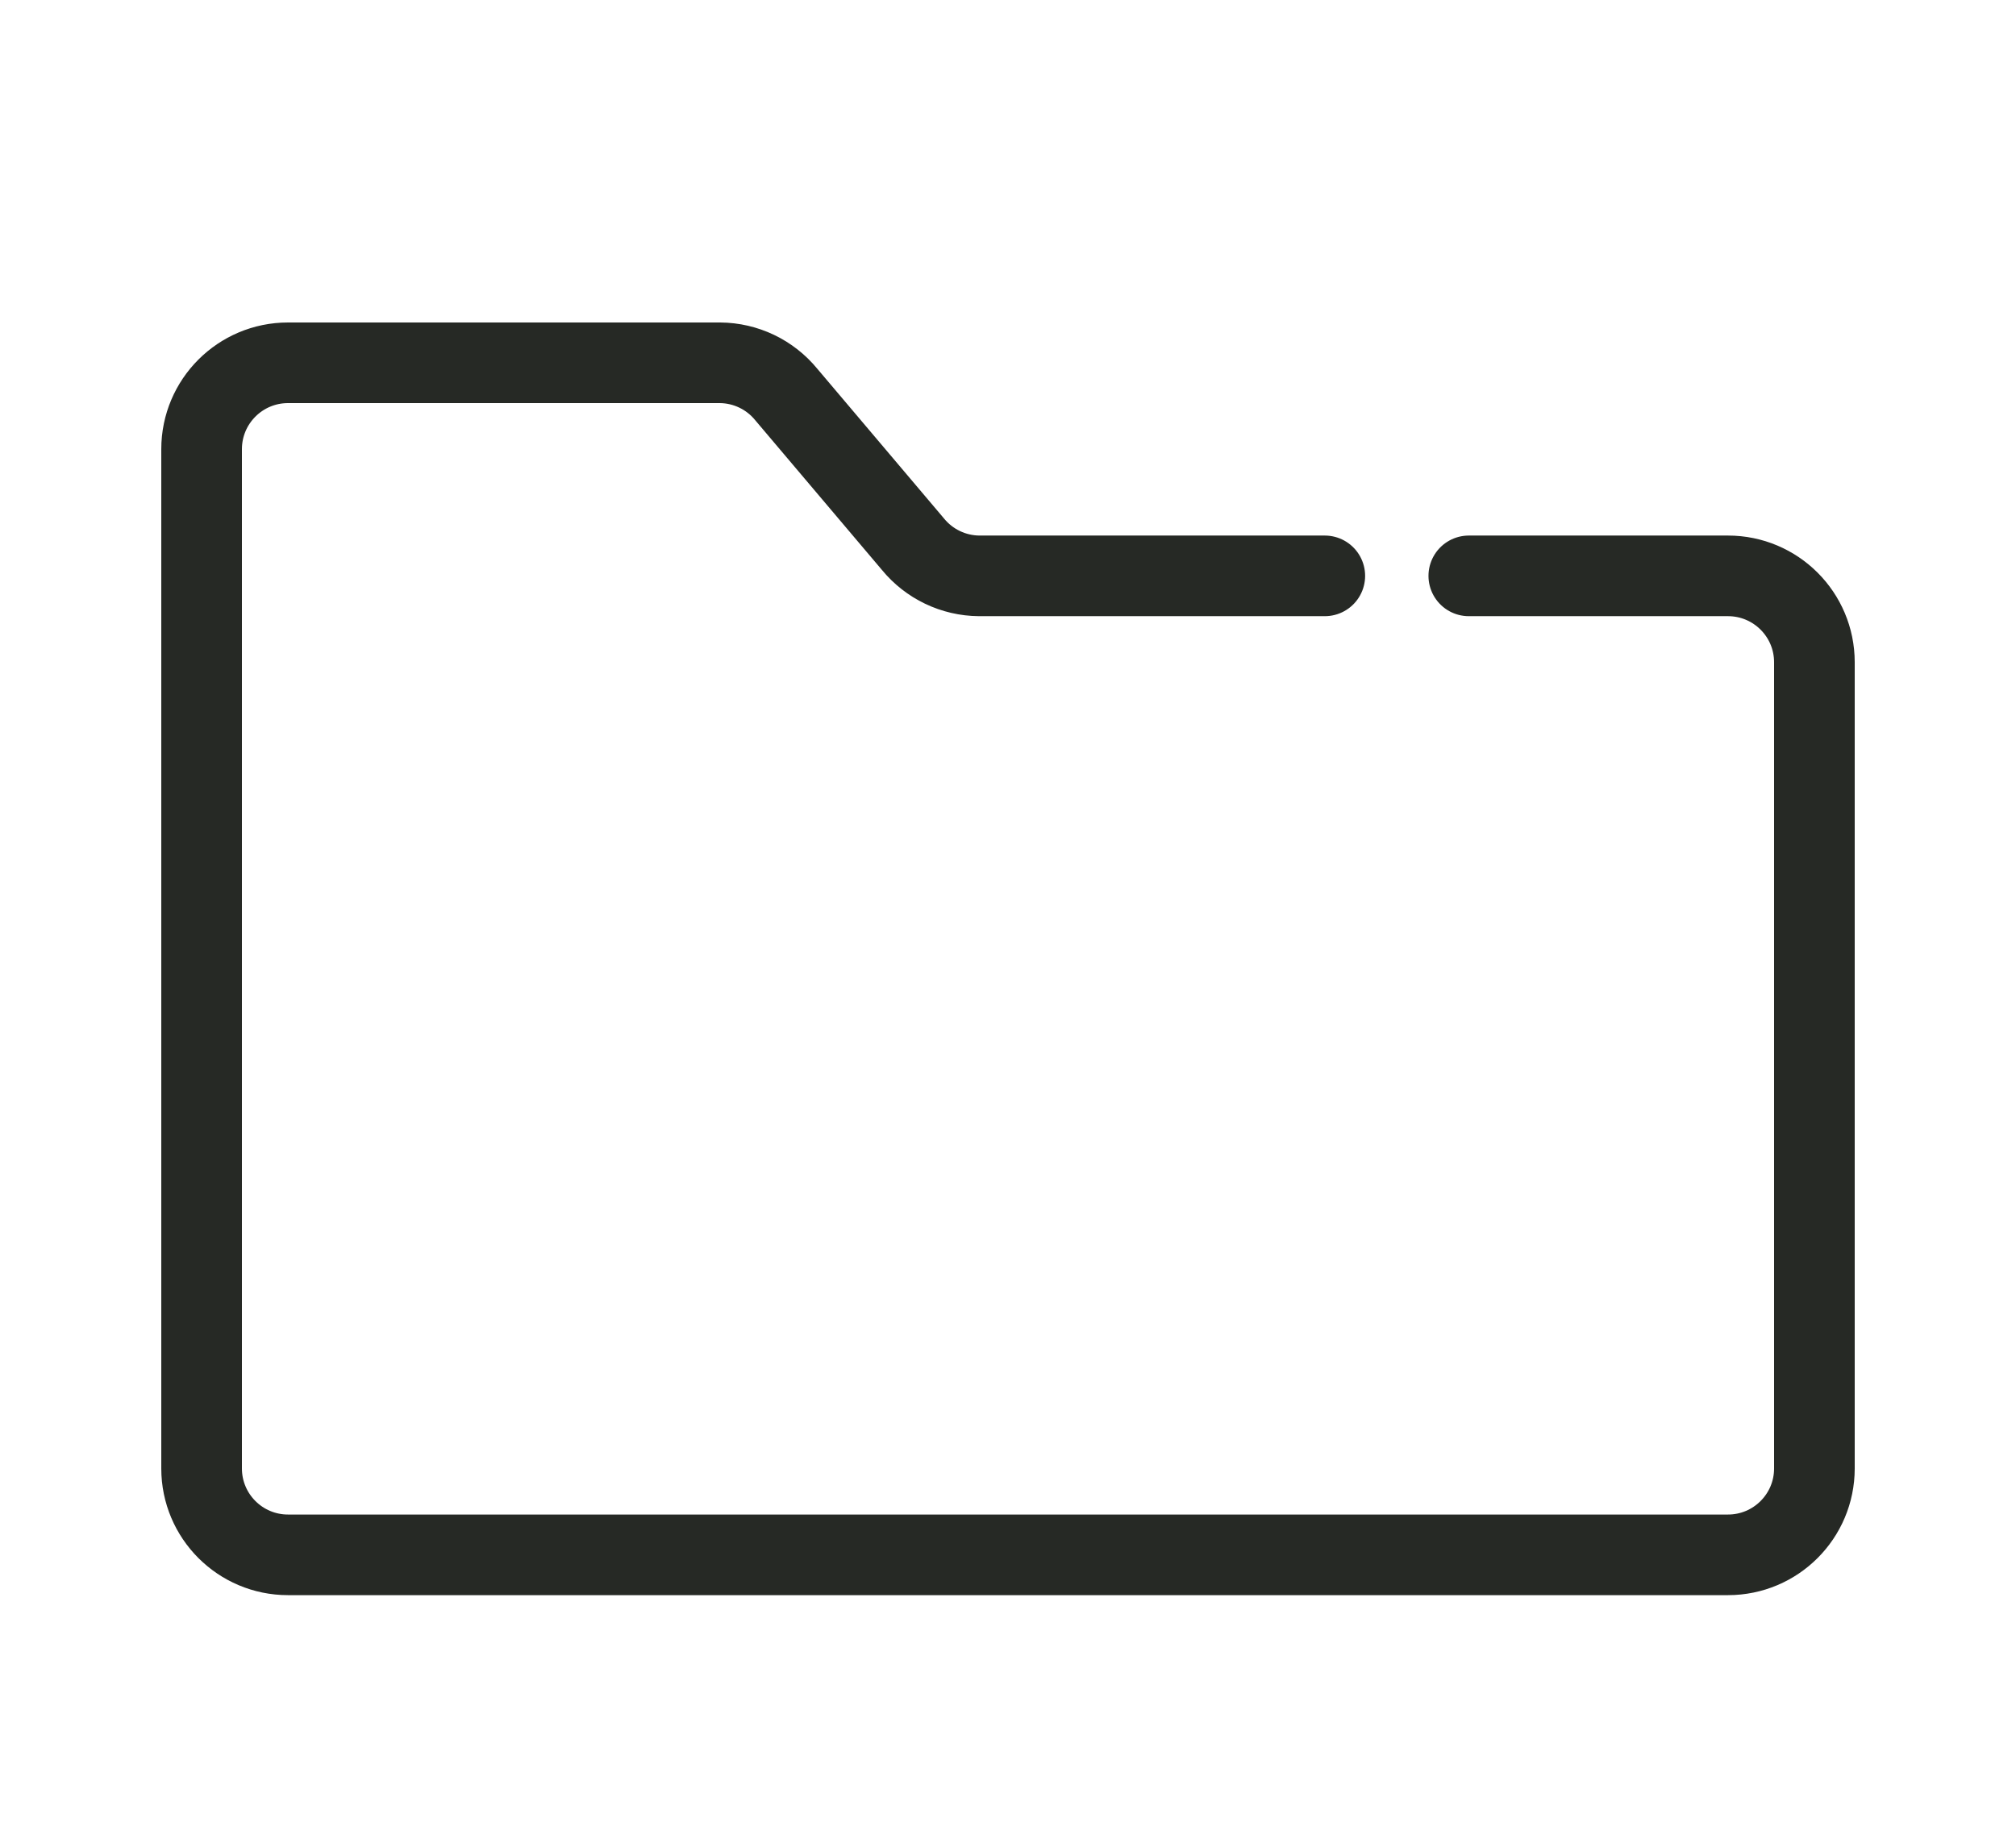
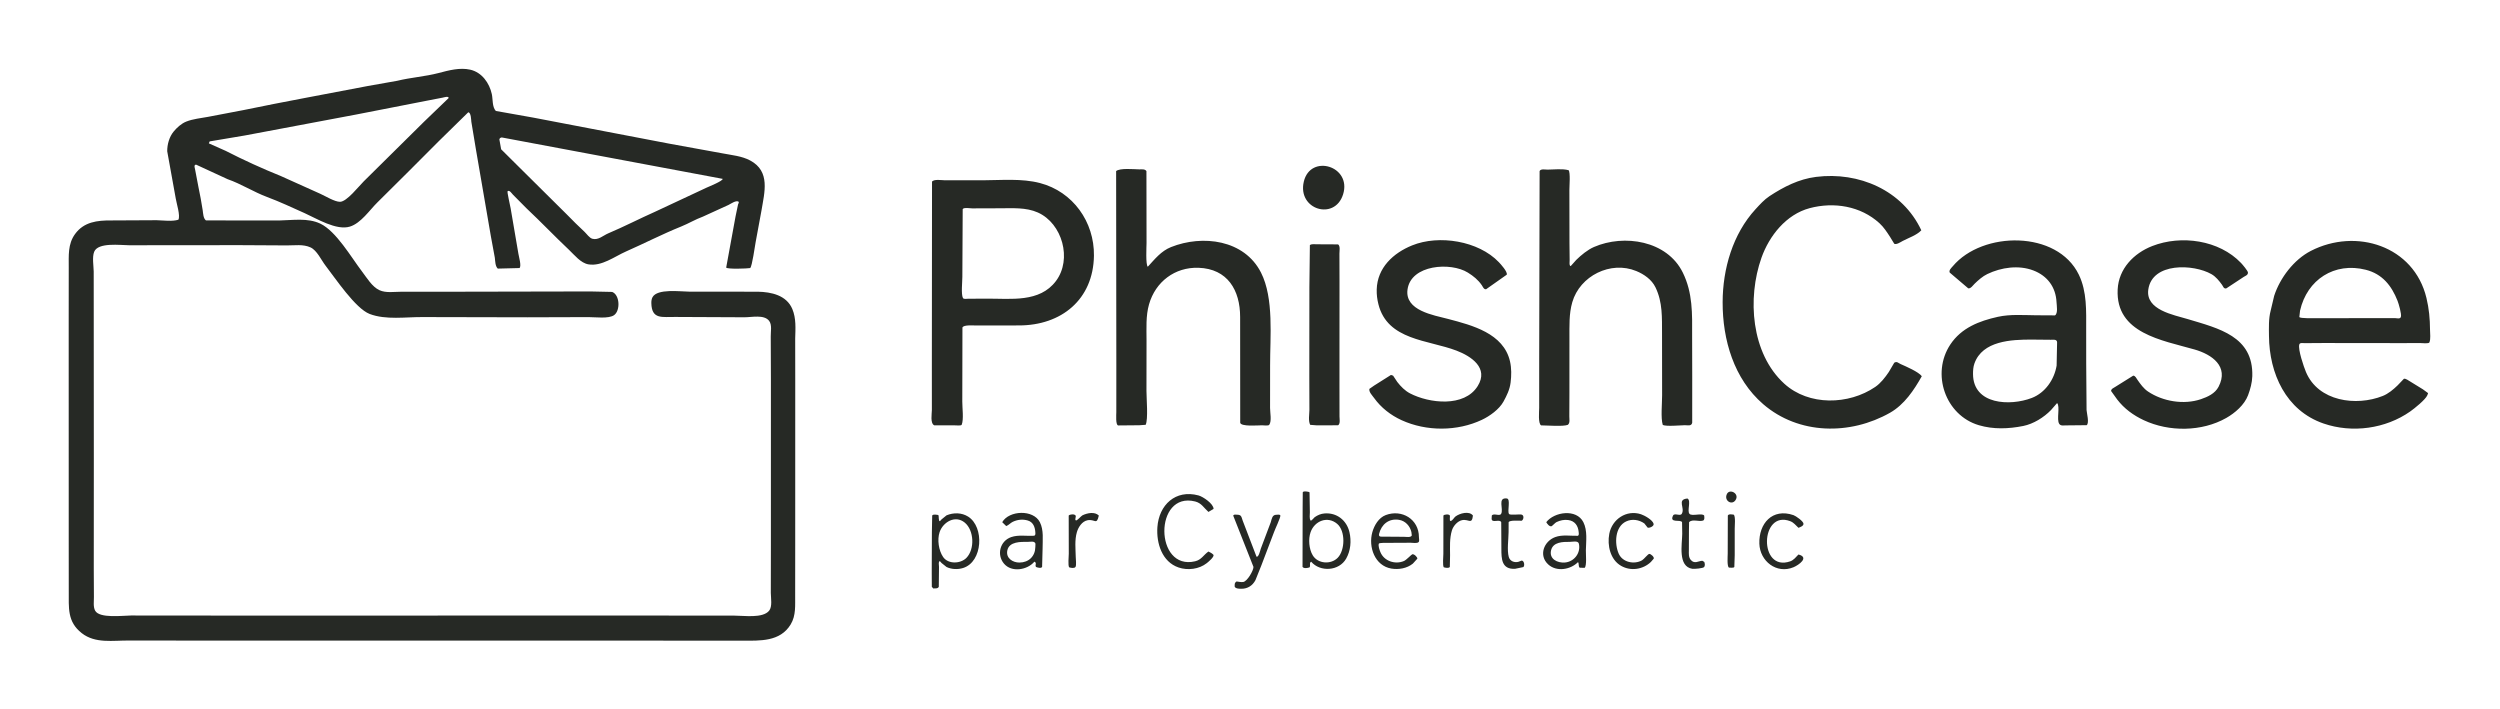
- <svg xmlns="http://www.w3.org/2000/svg" viewBox="-3 0 70 64" role="img" aria-label="PhishCase" fill="none" color="#262925" stroke="currentColor" stroke-width="2.8" stroke-linecap="round" stroke-linejoin="round">
-   <path d="M43 20H31a3 3 0 0 1-2.3-1.1l-4.4-5.2A3 3 0 0 0 22 12.6H7a3 3 0 0 0-3 3V51a3 3 0 0 0 3 3h50a3 3 0 0 0 3-3V23a3 3 0 0 0-3-3h-9" />
+ <svg xmlns="http://www.w3.org/2000/svg" width="437.425" height="124" viewBox="0 0 437.425 124" role="img" aria-labelledby="titre description">
+   <g id="symbole" fill="#262925" transform="translate(12 12) scale(0.345)">
+     <path fill-rule="evenodd" d="M 55.675 76.656 C 56.794 74.711 54.736 68.347 54.359 65.93 L 50.024 41.93 C 50.006 38.453 51.053 34.647 53.291 31.93 C 54.944 29.923 57.226 27.849 59.675 26.883 C 63.194 25.495 66.982 25.179 70.675 24.485 L 88.675 21.053 C 109.608 16.702 130.702 12.921 151.675 8.85 L 166.675 6.192 C 173.568 4.499 180.825 4.044 187.675 2.245 C 192.798 0.899 198.384 -0.639 203.675 0.55 C 209.641 1.892 213.415 7.35 214.646 12.93 C 215.213 15.504 214.782 19.454 216.675 21.485 L 235.675 24.866 L 304.675 38.08 L 331.675 42.997 C 336.393 43.926 341.375 44.309 345.675 46.605 C 356.039 52.14 352.917 62.78 351.417 71.93 L 348.464 87.93 C 348.042 90.021 346.708 100.23 345.675 101.171 C 344.099 101.438 334.231 101.812 333.506 100.93 L 338.266 74.93 L 339.52 68.93 C 339.608 68.569 340.241 67.73 339.675 67.43 C 338.4 66.754 335.787 68.612 334.675 69.159 L 321.675 75.094 C 317.863 76.481 314.43 78.587 310.675 80.099 C 301.176 83.925 292.025 88.65 282.675 92.767 C 276.87 95.323 270.388 100.394 263.675 99.294 C 259.733 98.648 256.541 94.516 253.798 91.93 C 246.507 85.059 239.605 77.788 232.298 70.93 L 225.351 63.93 C 224.801 63.368 223.664 61.502 222.675 62.157 C 222.255 62.436 223.986 69.432 224.206 70.93 L 228.133 93.93 C 228.325 95.314 229.819 100.187 228.675 101.161 L 217.675 101.444 C 216.352 100.23 216.387 97.614 216.175 95.93 L 214.148 84.93 L 206.575 40.93 L 204.254 26.93 C 204.158 26.164 204.138 22.185 202.675 22.185 L 187.675 36.895 C 177.364 47.206 167.082 57.601 156.675 67.815 C 152.645 71.77 148.29 78.404 142.675 80.138 C 135.813 82.257 125.841 76.057 119.675 73.297 C 113.389 70.483 107.131 67.535 100.675 65.125 C 93.867 62.584 87.565 58.495 80.675 56.102 L 64.675 48.72 C 63.403 48.72 63.986 50.352 64.113 50.93 L 65.83 59.93 C 66.627 63.863 67.46 67.974 68.029 71.93 C 68.241 73.402 68.299 76.009 69.675 77 L 106.675 77.044 C 113.534 76.927 121.285 75.593 127.675 78.643 C 135.739 82.493 143.345 95.74 148.83 102.93 C 151.243 106.093 153.951 110.704 157.675 112.398 C 160.982 113.902 165.122 113.176 168.675 113.176 L 191.675 113.176 L 264.675 113.026 L 275.675 113.271 C 279.598 114.753 279.898 122.722 276.675 125.034 C 273.951 126.987 267.15 126.028 263.675 126.042 L 232.675 126.139 L 179.675 126.022 C 171.064 125.944 160.867 127.59 152.675 124.438 C 145.494 121.674 135.359 106.448 130.309 99.93 C 128.157 97.152 125.983 92.177 122.675 90.675 C 118.93 88.975 114.702 89.707 110.675 89.684 L 86.675 89.546 L 30.675 89.599 C 26.32 89.588 14.919 88.001 12.972 92.93 C 11.907 95.626 12.691 100.054 12.74 102.93 L 12.758 123.93 L 12.804 197.93 L 12.775 253.93 L 12.844 267.93 C 12.889 270.143 12.39 272.938 13.473 274.93 C 15.667 278.965 27.498 277.399 31.675 277.372 L 87.675 277.422 L 288.675 277.393 L 337.675 277.438 C 342.509 277.418 352.058 278.925 355.3 274.93 C 356.989 272.849 356.164 268.486 356.143 265.93 L 356.183 241.93 L 356.191 157.93 L 356.107 135.93 C 356.031 133.479 356.883 129.994 355.277 127.93 C 352.692 124.608 346.403 126.163 342.675 126.128 L 307.675 125.963 C 301.231 125.831 295.709 127.467 295.552 118.93 C 295.534 117.937 295.659 116.825 296.154 115.93 C 298.606 111.499 310.138 113.094 314.675 113.125 L 349.675 113.164 C 356.366 113.312 364.093 114.914 367.05 121.93 C 369.052 126.68 368.645 131.887 368.506 136.93 L 368.533 157.93 L 368.519 241.93 L 368.492 266.93 C 368.421 272.094 369.014 277.31 366.199 281.93 C 360.828 290.746 350.654 290.146 341.675 290.146 L 285.675 290.111 L 82.675 290.111 L 30.675 290.066 C 22.515 289.992 13.558 291.714 6.675 286.321 C -0.785 280.476 0.162 273.453 0.09 264.93 L 0.073 239.93 L 0.056 127.93 L 0.08 100.93 C 0.111 94.915 -0.457 89.06 3.267 83.93 C 7.786 77.705 14.561 76.964 21.675 77.017 L 44.675 76.899 C 48.037 76.969 52.47 77.648 55.675 76.656 Z M 71.55 36.93 L 89.383 33.93 L 145.675 23.335 L 181.675 16.294 L 189.675 14.746 C 190.18 14.67 192.771 13.766 192.771 14.93 L 180.296 26.93 L 149.675 57.214 C 147.164 59.689 141.1 67.53 137.675 67.566 C 134.963 67.594 130.22 64.638 127.675 63.508 L 107.675 54.512 C 98.264 50.716 88.716 46.371 79.675 41.725 L 71.138 37.93 L 71.55 36.93 Z M 218.477 35.93 C 218.745 35.252 218.71 35.176 219.675 34.92 L 331.744 55.93 C 331.744 57.024 325.07 59.715 323.675 60.337 L 297.675 72.498 C 289.613 76.079 281.806 80.135 273.675 83.57 C 271.151 84.636 268.645 87.126 265.675 86.321 C 264.126 85.902 262.793 83.845 261.675 82.798 C 258.593 79.912 255.6 76.995 252.675 73.961 L 228.675 50.163 L 219.377 40.93 L 218.477 35.93 Z" />
+   </g>
+   <g id="nom-de-marque" fill="#262925" transform="translate(163.019 29) scale(0.37)">
+     <path fill-rule="evenodd" d="M 0.153 7.525 C 1.094 6.216 4.738 6.876 6.19 6.876 L 24.19 6.879 C 33.043 6.842 42.557 5.925 51.19 8.179 C 66.816 12.258 76.944 26.582 76.725 42.525 C 76.442 63.245 61.32 75.553 41.19 75.515 L 21.19 75.543 C 19.738 75.568 14.992 75.114 14.538 76.525 L 14.467 111.525 C 14.45 114.402 15.209 119.982 14.19 122.477 C 13.961 123.038 11.637 122.769 11.19 122.775 L 1.19 122.751 C -0.763 121.76 0.062 117.351 0.08 115.525 L 0.074 94.525 L 0.153 7.525 Z M 14.658 20.525 C 15.08 19.601 18.33 20.166 19.19 20.163 L 32.19 20.118 C 38.172 20.116 44.605 19.615 50.19 22.107 C 61.764 27.271 66.514 44.197 58.749 54.525 C 51.039 64.781 37.472 62.799 26.19 62.845 L 17.19 62.894 C 16.577 62.891 15.134 63.225 14.767 62.525 C 13.842 60.762 14.503 54.753 14.496 52.525 L 14.658 20.525 Z M 87.217 2.525 C 89.04 1.008 95.573 1.668 98.19 1.72 C 99.391 1.744 100.771 1.438 101.547 2.525 L 101.598 36.525 C 101.581 38.34 101.123 46.847 102.19 47.758 C 105.481 44.198 108.473 40.332 113.19 38.456 C 128.1 32.528 147.816 34.941 155.725 50.525 C 161.914 62.718 159.99 80.986 160.029 94.525 L 160.013 114.525 C 159.999 116.604 160.873 120.837 159.61 122.525 C 159.192 123.085 156.857 122.735 156.19 122.741 C 154.298 122.758 146.201 123.457 145.895 121.525 L 145.856 71.525 C 145.87 58.859 139.907 48.721 126.19 48.255 C 115 47.875 105.841 54.852 102.779 65.525 C 101.206 71.012 101.599 76.88 101.594 82.525 L 101.561 106.525 C 101.565 109.983 102.424 119.855 101.19 122.507 L 98.19 122.72 L 88.19 122.812 C 86.9 122.62 87.308 117.606 87.304 116.525 L 87.312 94.525 L 87.217 2.525 Z M 175.965 7.525 C 179.078 -5.74 198.724 0.089 194.548 13.525 C 190.636 26.112 172.852 20.793 175.965 7.525 Z M 178.835 37.525 C 179.688 36.867 181.157 37.158 182.19 37.14 L 192.19 37.192 C 193.298 38.021 192.806 40.259 192.812 41.525 L 192.847 54.525 L 192.829 104.525 L 192.845 118.525 C 192.831 119.738 193.348 121.94 192.19 122.731 L 182.19 122.772 L 178.993 122.525 C 178.01 120.653 178.579 117.6 178.614 115.525 L 178.567 99.525 L 178.602 57.525 L 178.835 37.525 Z M 206.979 105.525 L 209.19 103.979 L 217.19 98.929 L 218.19 99.263 L 220.19 102.274 C 221.809 104.362 223.814 106.413 226.19 107.647 C 235.262 112.361 251.835 114.353 258.19 104.21 C 263.568 95.626 255.095 90.077 248.19 87.433 C 234.8 82.306 215.558 82.618 211.257 65.525 C 210.668 63.183 210.381 60.951 210.446 58.525 C 210.72 48.221 218.27 41.281 227.19 37.667 C 239.909 32.514 258.58 35.519 268.19 45.594 C 269.089 46.537 272.433 50.193 271.935 51.525 L 262.19 58.39 C 261.115 58.625 260.58 57.133 260.163 56.525 C 258.381 53.928 256.183 52.174 253.542 50.525 C 245.466 45.484 226.637 46.707 225.013 58.525 C 223.642 68.513 237.331 70.644 244.19 72.446 C 255.561 75.432 270.438 79.236 273.48 92.525 C 274.224 95.778 274.166 99.24 273.762 102.525 C 273.357 105.81 271.964 108.662 270.393 111.525 C 268.377 115.198 263.864 118.412 260.19 120.148 C 248.518 125.666 233.931 125.691 222.19 120.314 C 217.063 117.966 212.492 114.42 209.19 109.806 C 208.381 108.676 206.665 106.981 206.979 105.525 Z M 301.19 2.111 C 302.105 3.17 301.551 9.77 301.559 11.525 L 301.598 36.525 L 301.682 44.525 C 301.686 44.899 301.357 47.45 302.19 47.45 L 304.811 44.525 C 307.125 42.253 310.195 39.719 313.19 38.419 C 327.427 32.24 347.741 35.361 355.193 50.525 C 359.941 60.188 359.647 69.998 359.6 80.525 L 359.647 99.525 L 359.638 121.525 C 359.276 123.274 357.555 122.685 356.19 122.7 C 354.156 122.722 347.079 123.415 345.699 122.525 C 344.706 119.258 345.423 112.232 345.407 108.525 L 345.368 79.525 C 345.325 71.828 345.71 64.614 342.282 57.525 C 340.488 53.814 336.87 51.309 333.19 49.792 C 321.092 44.804 306.544 52.051 302.93 64.525 C 301.321 70.081 301.609 75.793 301.579 81.525 L 301.573 107.525 L 301.526 118.525 C 301.512 119.837 301.956 121.607 300.827 122.525 C 298.491 123.417 291.075 122.78 288.19 122.774 C 286.695 121.898 287.27 116.283 287.274 114.525 L 287.28 91.525 L 287.477 2.525 C 287.981 1.333 290.2 1.839 291.19 1.835 C 294.321 1.822 298.183 1.293 301.19 2.111 Z M 467.982 30.525 C 465.841 32.831 461.981 34.094 459.19 35.562 C 458.161 36.103 456.307 37.424 455.19 36.905 L 453.19 33.635 C 451.692 31.336 450.234 29.055 448.19 27.183 C 439.304 19.045 426.659 17.005 415.19 20.055 C 404.058 23.016 396.062 33.146 392.387 43.525 C 385.637 62.591 387.449 88.735 403.19 103.07 C 414.808 113.651 433.655 113.142 446.19 104.602 C 448.781 102.837 450.885 100.091 452.62 97.525 L 455.19 93.147 C 456.49 92.365 457.067 93.287 458.19 93.786 C 460.685 94.895 466.639 97.43 468.214 99.525 C 464.541 106.084 459.938 112.977 453.19 116.806 C 434.365 127.489 410.017 127.281 393.19 112.735 C 379.339 100.762 373.987 82.324 374.028 64.525 C 374.065 48.774 378.806 32.271 389.613 20.525 C 391.596 18.37 393.725 15.993 396.19 14.375 C 402.936 9.949 410.047 6.306 418.19 5.275 C 438.396 2.716 459.109 11.56 467.982 30.525 Z M 531.19 70.763 C 532.686 69.845 532.001 66.094 531.925 64.525 C 531.58 57.357 527.567 52.046 520.988 49.525 C 514.016 46.854 505.76 48.055 499.19 51.221 C 496.939 52.307 494.979 54.067 493.19 55.791 C 492.452 56.503 491.38 58.165 490.19 57.99 L 481.419 50.525 C 480.898 49.415 482.221 48.286 482.861 47.525 C 496.902 30.814 532.266 30.42 542.476 51.525 C 546.396 59.63 545.932 68.729 545.945 77.525 L 545.956 93.525 L 546.126 115.525 C 546.233 117.11 547.496 121.589 546.19 122.685 L 536.19 122.787 C 535.097 122.785 533.89 123.096 533.19 122.038 C 531.841 119.999 533.726 113.817 532.19 112.233 L 529.315 115.525 C 525.925 119.035 520.982 122.102 516.19 123.06 C 509.225 124.453 502.064 124.733 495.19 122.696 C 479.316 117.992 472.553 98.314 481.708 84.525 C 486.927 76.664 495.359 73.399 504.19 71.442 C 510.035 70.148 516.25 70.66 522.19 70.712 L 531.19 70.763 Z M 493.095 93.525 C 496.894 82.782 510.564 82.181 520.19 82.21 L 529.19 82.298 C 530.104 82.322 532.191 81.88 532.191 83.525 L 531.965 94.525 C 530.867 101.101 526.578 107.382 520.19 109.825 C 509.968 113.735 492.519 113.062 492.435 98.525 C 492.425 96.832 492.527 95.13 493.095 93.525 Z M 557.728 106.525 C 557.728 105.445 559.092 105.005 559.769 104.525 L 568.19 99.265 C 569.171 99.265 569.744 100.595 570.19 101.23 C 571.609 103.251 573.098 105.376 575.19 106.776 C 582.203 111.471 592.112 113.141 600.19 110.398 C 603.396 109.309 606.882 107.729 608.548 104.525 C 613.566 94.88 605.406 89.247 597.19 86.89 C 581.815 82.48 559.838 79.263 560.835 58.525 C 561.306 48.71 568.44 41.383 577.19 37.969 C 590.904 32.619 608.817 35.123 619.19 45.995 C 619.827 46.662 622.447 49.733 622.447 50.525 C 622.447 51.701 621.346 52.026 620.512 52.525 L 612.19 58.011 C 610.943 58.249 610.738 57.063 610.19 56.307 C 608.818 54.416 607.26 52.451 605.19 51.269 C 596.727 46.436 577.172 45.615 575.323 58.525 C 573.937 68.203 587.315 70.51 593.996 72.525 C 608.606 76.933 625.056 80.637 624.501 99.525 C 624.412 102.573 623.557 105.691 622.495 108.525 C 620.784 113.09 616.308 116.938 612.19 119.274 C 600.63 125.833 585.15 125.934 573.19 120.334 C 568.289 118.04 563.905 114.858 560.602 110.525 L 557.728 106.525 Z M 633.187 68.525 L 634.846 61.525 C 637.608 53.047 644.144 44.407 652.19 40.27 C 673.561 29.283 700.921 37.85 706.857 62.525 C 708.062 67.535 708.519 72.378 708.544 77.525 C 708.553 79.414 708.932 81.755 708.267 83.525 C 707.997 84.246 704.81 83.862 704.19 83.865 L 693.19 83.875 L 658.19 83.833 L 649.19 83.894 C 648.463 83.905 647.012 83.549 646.724 84.525 C 646.025 86.888 648.857 95.096 649.869 97.525 C 655.685 111.484 673.66 113.861 686.19 108.869 C 688.79 107.833 691.196 105.822 693.19 103.888 L 696.19 100.751 C 696.983 100.473 698.483 101.654 699.19 102.042 L 705.19 105.738 L 707.634 107.525 L 707.278 108.525 C 706.432 110.594 701.108 114.849 699.19 116.195 C 687.495 124.4 671.783 126.566 658.19 121.897 C 640.362 115.772 632.531 98.187 632.391 80.525 C 632.36 76.602 632.166 72.344 633.187 68.525 Z M 647.083 68.525 C 650.399 53.854 663.351 45.435 678.19 49.199 C 685.995 51.179 690.369 56.709 693.19 63.882 C 693.714 65.216 695.214 70.233 694.751 71.525 C 694.377 72.569 692.965 72.098 692.19 72.076 L 683.19 72.071 L 655.19 72.09 C 653.984 72.089 646.997 72.316 646.746 71.525 L 647.083 68.525 Z" />
+   </g>
+   <g id="signature-par-cybertactic" fill="#262925" transform="translate(163.019 86) scale(0.29)">
+     <path fill-rule="evenodd" d="M 3.962 14.169 C 4.518 14.786 3.927 17.914 4.962 17.914 L 5.962 16.804 L 8.962 14.372 C 13.15 12.638 18.067 12.676 21.962 15.127 C 31.893 21.375 30.826 42.438 18.962 46.137 C 15.74 47.141 12.036 47.01 8.962 45.549 L 5.962 43.149 L 4.962 42.018 C 3.883 42.018 4.41 44.934 4.409 45.498 L 4.281 57.498 C 3.628 58.73 2.192 58.389 0.962 58.495 L 0.07 57.498 L 0.025 48.498 L 0.114 24.498 L 0.301 14.498 C 0.818 13.521 3.101 14.061 3.962 14.169 Z M 4.777 24.498 C 6.815 18.47 14.19 13.995 19.962 18.776 C 25.601 23.448 26.056 34.784 20.962 40.028 C 17.478 43.615 9.967 44.012 6.884 39.498 C 4.214 35.59 3.242 29.04 4.777 24.498 Z M 61.962 26.669 C 62.764 26.003 62.586 25.391 62.523 24.498 C 62.305 21.462 61.264 18.453 57.962 17.486 C 54.908 16.593 51.818 16.924 48.962 18.263 C 47.474 18.96 46.51 20.282 44.962 20.851 L 42.545 18.498 C 46.74 11.304 61.314 10.743 65.265 18.498 C 67.703 23.283 66.888 29.28 66.906 34.498 L 66.611 45.498 C 66.03 46.547 63.751 45.867 62.962 45.53 C 62.047 44.422 63.728 43.163 61.962 42.318 C 57.813 47.332 48.246 49.038 43.6 43.498 C 39.051 38.073 41.243 29.808 47.978 27.498 C 52.471 25.957 57.33 27.017 61.962 26.669 Z M 45.637 35.498 C 46.799 30.095 53.854 30.346 57.962 30.386 C 59.407 30.4 62.096 29.637 62.603 31.498 L 62.529 33.498 C 62.453 39.076 58.536 42.83 52.962 42.864 C 48.828 42.889 44.633 40.172 45.637 35.498 Z M 82.659 14.498 C 83.376 13.692 86.154 13.425 86.818 14.498 C 87.271 15.231 86.15 16.923 86.962 17.409 C 87.668 17.833 90.091 14.785 90.962 14.364 C 93.839 12.969 98.355 12.014 100.835 14.498 C 99.489 20.564 98.485 16.434 93.962 17.353 C 90.688 18.018 88.47 21.535 87.602 24.498 C 86.191 29.323 86.803 34.527 86.909 39.498 C 86.933 40.612 87.396 44.566 86.762 45.498 C 86.076 46.507 83.869 46.058 82.962 45.752 C 82.127 44.829 82.695 39.014 82.708 37.498 L 82.659 14.498 Z M 166.962 12.317 C 164.259 9.917 162.793 6.968 158.962 6.006 C 134.02 -0.256 134.337 48.004 158.962 42.092 C 162.797 41.171 164.009 38.263 166.962 36.206 C 168.095 36.707 169.09 37.269 169.962 38.154 C 170.727 39.326 166.892 42.488 165.962 43.223 C 161.346 46.873 154.51 47.73 148.962 45.842 C 138.9 42.418 135.496 31.114 136.172 21.498 C 137.112 8.129 147.063 -1.372 160.962 2.358 C 163.673 3.085 170.065 7.383 170.065 10.498 L 166.962 12.317 Z M 181.901 14.498 C 182.484 13.698 183.182 13.963 183.962 13.969 C 186.872 13.991 186.776 15.02 187.613 17.498 L 195.962 39.288 C 197.248 39.903 198.222 35.515 198.558 34.498 L 204.585 18.498 C 205.22 16.408 205.434 14.024 207.962 14.026 C 208.442 14.026 210.203 13.654 210.363 14.498 C 210.57 15.585 207.108 22.832 206.541 24.498 L 198.933 44.498 L 195.325 53.498 C 193.599 56.75 190.659 58.66 186.962 58.678 C 185.726 58.684 183.543 58.696 182.83 57.498 C 182.775 56.102 182.63 55.071 183.962 54.27 C 185.337 54.424 186.554 54.786 187.962 54.583 C 190.381 54.234 194.146 47.733 194.146 45.498 L 181.901 14.498 Z M 227.967 0.498 L 228.168 12.498 C 228.201 13.979 227.725 16.235 228.596 17.498 C 228.963 18.031 230.666 15.779 231.066 15.498 C 232.848 14.246 234.766 13.416 236.962 13.235 C 244.368 12.621 250.37 17.337 252.043 24.498 C 253.294 29.851 252.767 35.722 250.063 40.498 C 245.799 48.031 234.373 48.727 228.962 42.36 C 227.574 43.065 228.77 44.719 227.962 45.778 C 226.781 46.169 224.658 46.623 223.742 45.498 L 223.808 9.498 L 223.877 0.498 C 224.08 -0.46 227.515 0.026 227.967 0.498 Z M 228.614 24.498 C 231.02 17.747 238.786 14.568 244.63 19.498 C 249.713 23.786 249.449 35.397 244.962 39.985 C 240.863 44.177 233.025 43.675 229.897 38.498 C 227.629 34.745 227.136 28.642 228.614 24.498 Z M 265.865 24.498 C 267.028 20.38 269.714 15.795 273.962 14.206 C 283.689 10.566 293.967 16.718 293.967 27.498 C 293.967 28.295 294.377 29.896 293.793 30.498 C 292.876 31.445 290.218 30.901 288.962 30.912 L 275.962 30.977 C 275.095 30.987 269.971 30.789 269.76 31.498 C 269.343 32.897 270.166 35.183 270.692 36.498 C 272.89 41.994 279.662 44.219 284.962 41.917 C 286.423 41.282 289.484 37.993 289.962 37.869 C 291.046 37.586 293.032 39.51 293.032 40.498 L 290.309 43.498 C 286.771 46.378 281.753 47.234 277.351 46.498 C 267.375 44.831 263.325 33.486 265.865 24.498 Z M 269.95 25.498 C 271.378 19.755 275.866 16.114 281.962 17.083 C 285.786 17.691 288.616 20.82 289.431 24.498 L 289.668 26.498 C 289.149 27.91 286.146 27.317 284.962 27.325 L 272.962 27.234 C 271.351 27.223 269.414 27.654 269.95 25.498 Z M 308.739 14.498 C 309.333 13.74 312.13 13.502 312.635 14.498 C 312.841 14.904 312.273 17.756 312.962 17.756 C 314.22 17.756 315.053 15.814 315.962 15.113 C 318.478 13.171 324.303 11.506 326.548 14.498 C 325.909 20.281 323.966 16.418 319.962 17.29 C 317.183 17.895 314.651 20.863 313.86 23.498 C 312.399 28.357 312.73 33.473 312.759 38.498 L 312.604 45.498 C 312.08 46.463 309.773 45.959 308.962 45.721 C 308.17 44.732 308.7 39.028 308.709 37.498 L 308.739 14.498 Z M 337.938 14.498 C 339.17 12.846 342.578 15.094 343.544 13.498 C 345.22 10.728 341.174 3.525 346.962 4.185 C 349.497 4.474 347.154 11.757 348.305 13.498 C 348.983 14.524 354.594 13.52 355.962 13.939 C 357.545 14.423 357.192 16.974 355.962 17.632 C 354.418 17.658 348.754 17.168 348.091 18.498 L 348.063 24.498 C 348.025 28.862 347.032 35.382 348.184 39.498 C 348.888 42.015 351.55 43.061 353.962 42.417 L 355.962 41.667 C 357.534 41.739 357.91 44.801 356.962 45.598 L 351.962 46.636 C 343.81 47.068 343.711 40.569 343.717 34.498 L 343.66 24.498 L 343.617 18.498 C 342.714 16.38 338.028 19.282 337.828 16.498 L 337.938 14.498 Z M 389.962 26.721 C 390.646 26.02 390.431 25.359 390.358 24.498 C 390.03 20.649 388.052 17.714 383.962 17.197 C 381.481 16.883 379.196 17.412 376.962 18.457 C 376.23 18.8 374.339 20.85 373.962 20.953 C 372.652 21.309 371.33 19.44 370.795 18.498 C 375.629 12.23 389.015 10.258 393.175 18.498 C 395.748 23.594 394.801 29.962 394.696 35.498 C 394.655 37.65 395.312 44.814 393.962 46.045 L 390.962 45.976 C 390.001 44.956 390.731 43.786 389.962 42.591 C 385.447 47.148 377.049 48.652 371.962 43.98 C 366.04 38.541 369.369 30.02 376.19 27.498 C 380.484 25.91 385.49 26.842 389.962 26.721 Z M 373.688 35.498 C 374.867 30.398 380.843 30.342 384.962 30.378 C 386.546 30.391 390.021 29.46 390.479 31.498 C 391.75 37.153 387.554 42.431 381.962 42.846 C 377.538 43.174 372.475 40.744 373.688 35.498 Z M 408.819 25.498 C 410.493 16.706 419.207 10.834 427.962 13.722 C 430.052 14.412 435.002 17.15 435.566 19.498 C 435.923 20.984 432.939 22.194 431.962 21.784 L 429.962 19.25 C 426.74 17.005 422.575 16.358 418.962 18.066 C 412.182 21.271 411.865 31.487 414.506 37.498 C 416.81 42.744 423.871 44.176 428.598 41.498 C 429.701 40.873 432.185 37.635 432.962 37.643 C 433.942 37.654 436.002 39.497 435.649 40.498 L 433.925 42.498 C 429.156 47.059 421.802 48.193 415.962 44.862 C 409.396 41.117 407.49 32.474 408.819 25.498 Z M 455.962 4.217 C 458.396 5.432 455.562 11.761 457.236 13.498 C 458.778 15.098 464.757 12.778 466.071 14.498 C 466.152 15.658 466.493 16.678 465.525 17.498 C 462.939 18.435 459.068 16.373 456.966 18.498 L 456.882 23.498 L 456.836 35.498 C 456.814 37.509 456.603 39.597 457.962 41.233 C 460.232 43.966 462.676 41.835 464.962 41.79 L 466.154 42.498 C 466.484 43.64 466.681 44.428 466.104 45.498 C 465.63 46.378 459.914 46.79 458.962 46.644 C 450.057 45.28 452.773 31.882 452.831 25.498 L 452.725 18.498 C 451.796 16.644 444.883 19.317 447.301 14.498 C 448.176 12.754 451.568 15.031 452.522 13.498 C 454.769 9.884 449.35 4.864 455.962 4.217 Z M 479.791 1.498 C 481.474 -1.955 487.608 1.279 484.962 5.223 C 482.729 8.55 477.854 5.473 479.791 1.498 Z M 483.962 13.982 C 485.037 15.159 484.522 20.687 484.497 22.498 L 484.496 38.498 L 484.266 45.498 C 483.961 46.28 481.611 45.881 480.962 45.908 C 479.795 44.88 480.262 39.246 480.272 37.498 L 480.336 14.498 C 480.836 13.377 483.041 13.854 483.962 13.982 Z M 522.962 21.897 C 521.259 20.375 520.188 18.735 517.962 17.89 C 499.753 10.976 498.833 48.743 517.962 42.14 C 520.107 41.399 521.432 39.557 522.962 38.001 C 529.695 39.72 523.162 44.36 519.962 45.69 C 509.726 49.944 499.711 42.018 499.362 31.498 C 498.956 19.292 507.213 9.876 519.962 14.254 C 521.298 14.713 526 17.933 526 19.498 C 526 20.836 523.952 21.518 522.962 21.897 Z" />
+   </g>
</svg>
